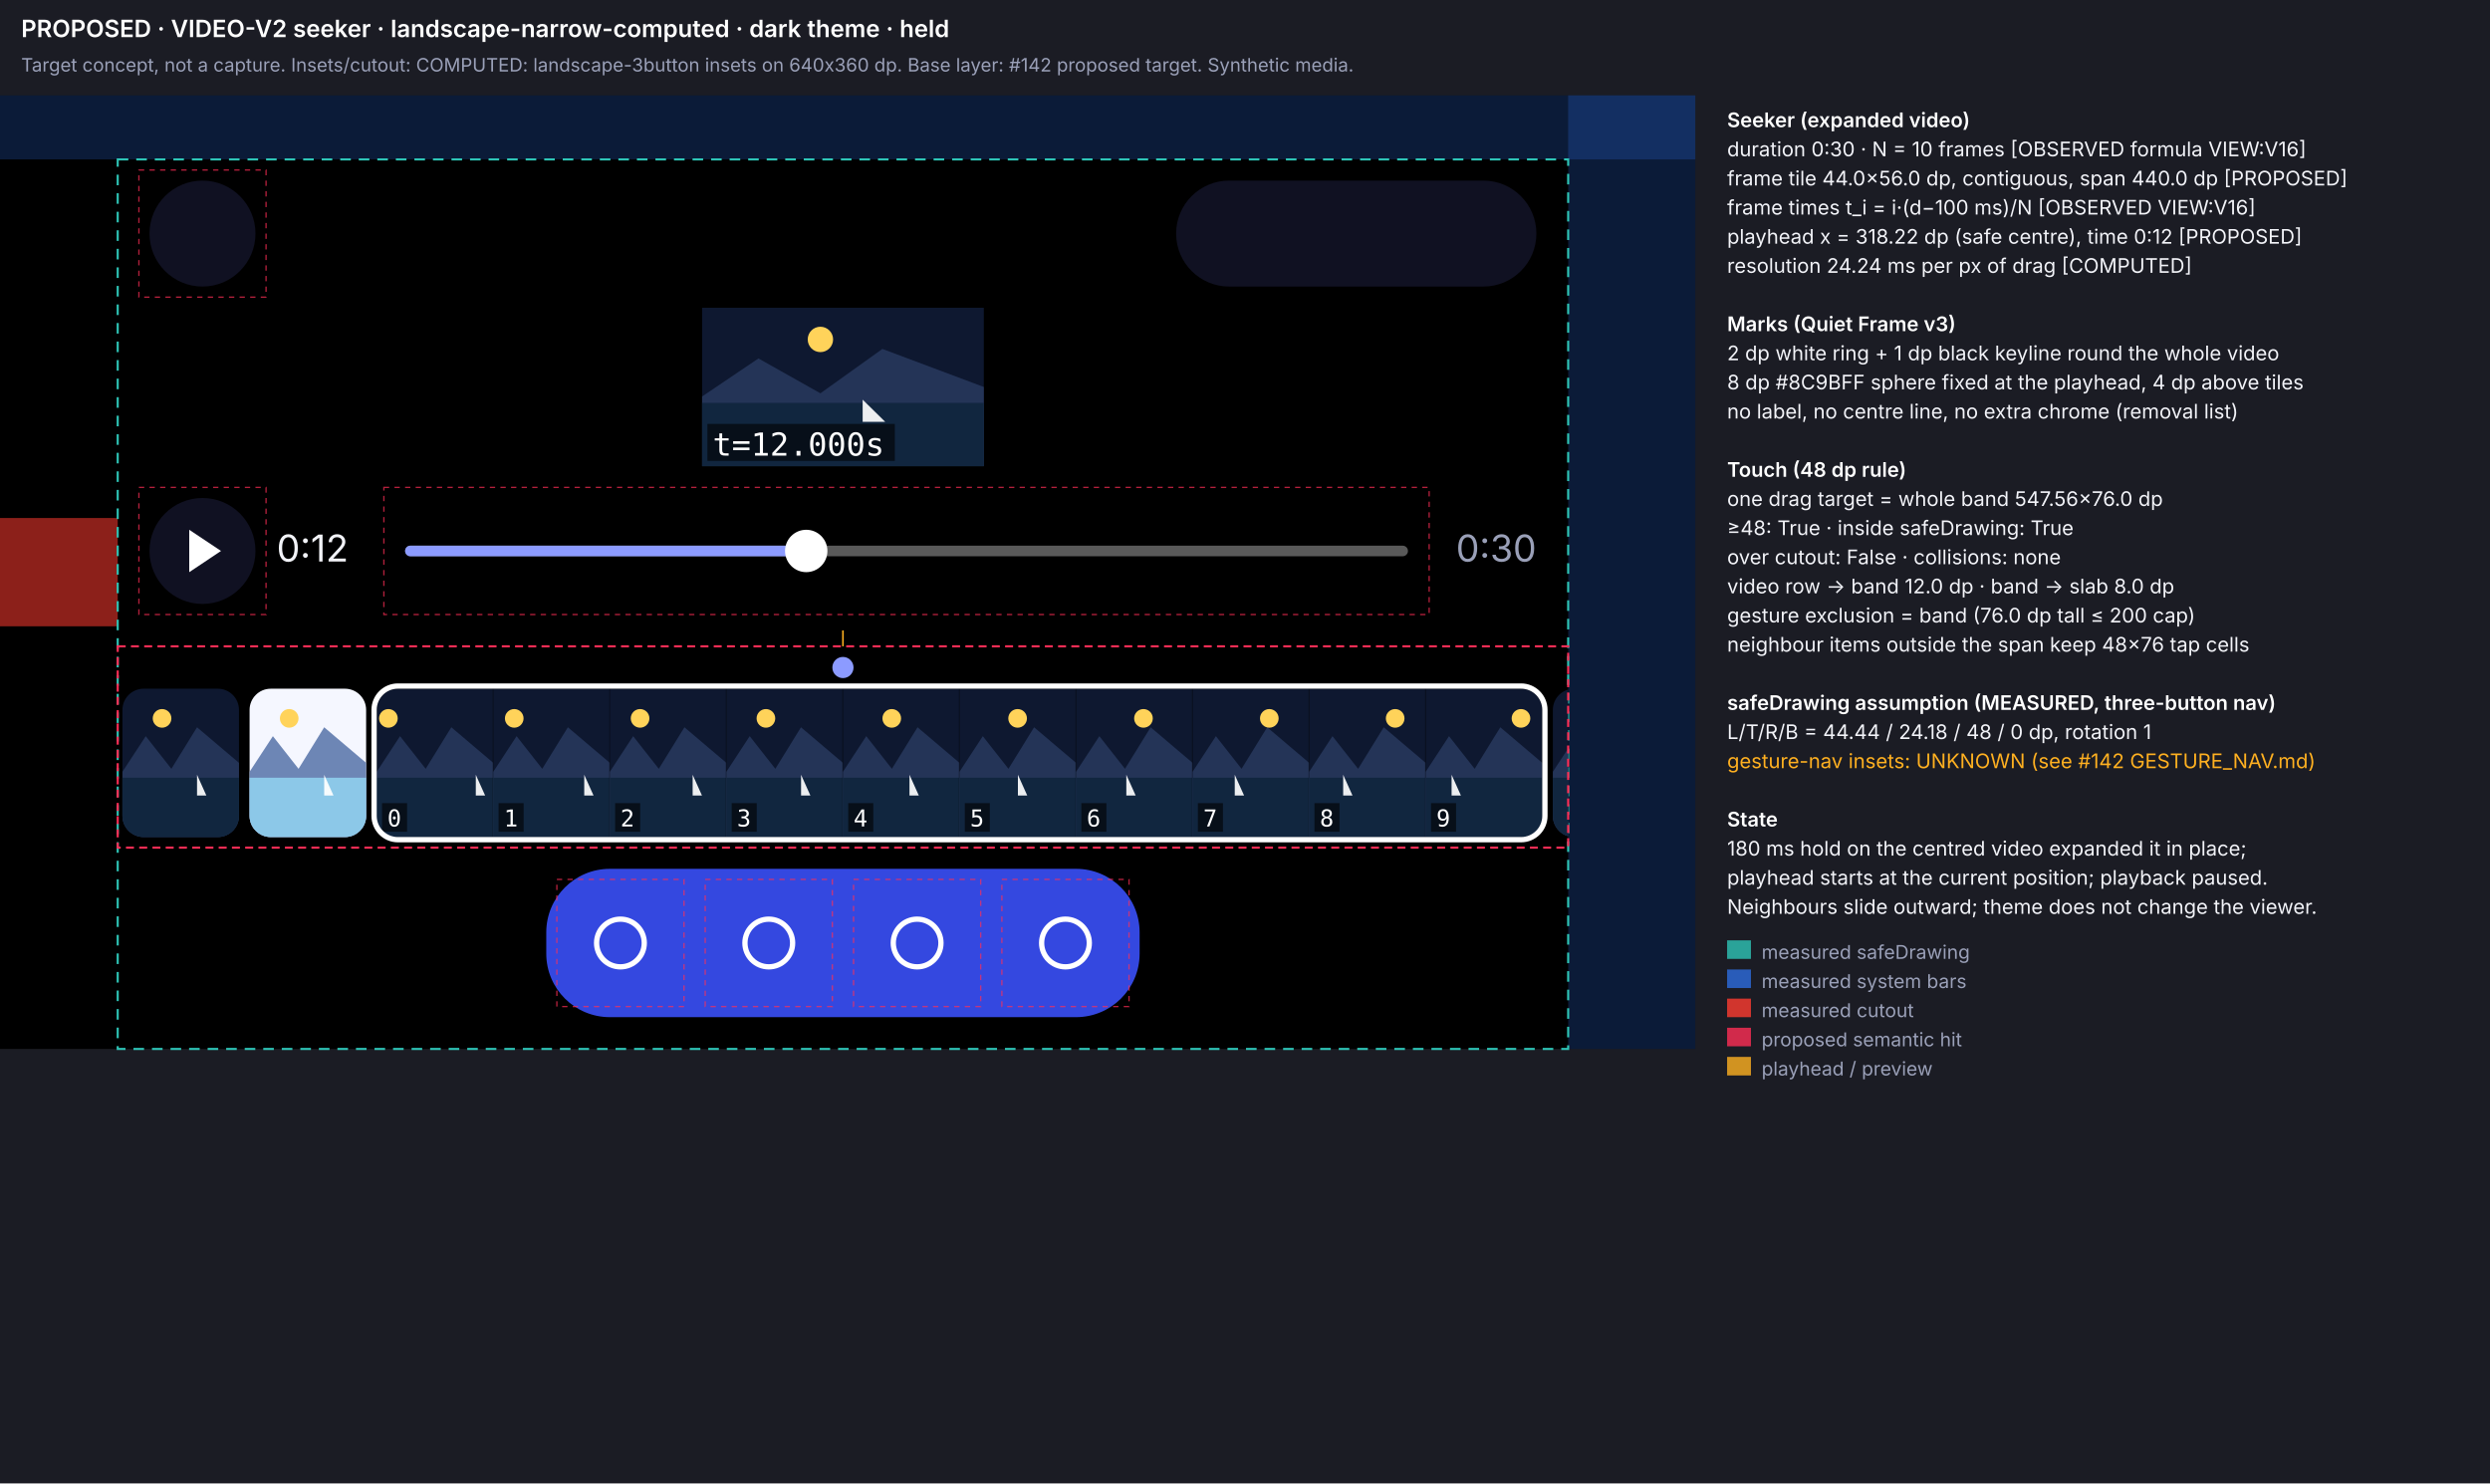
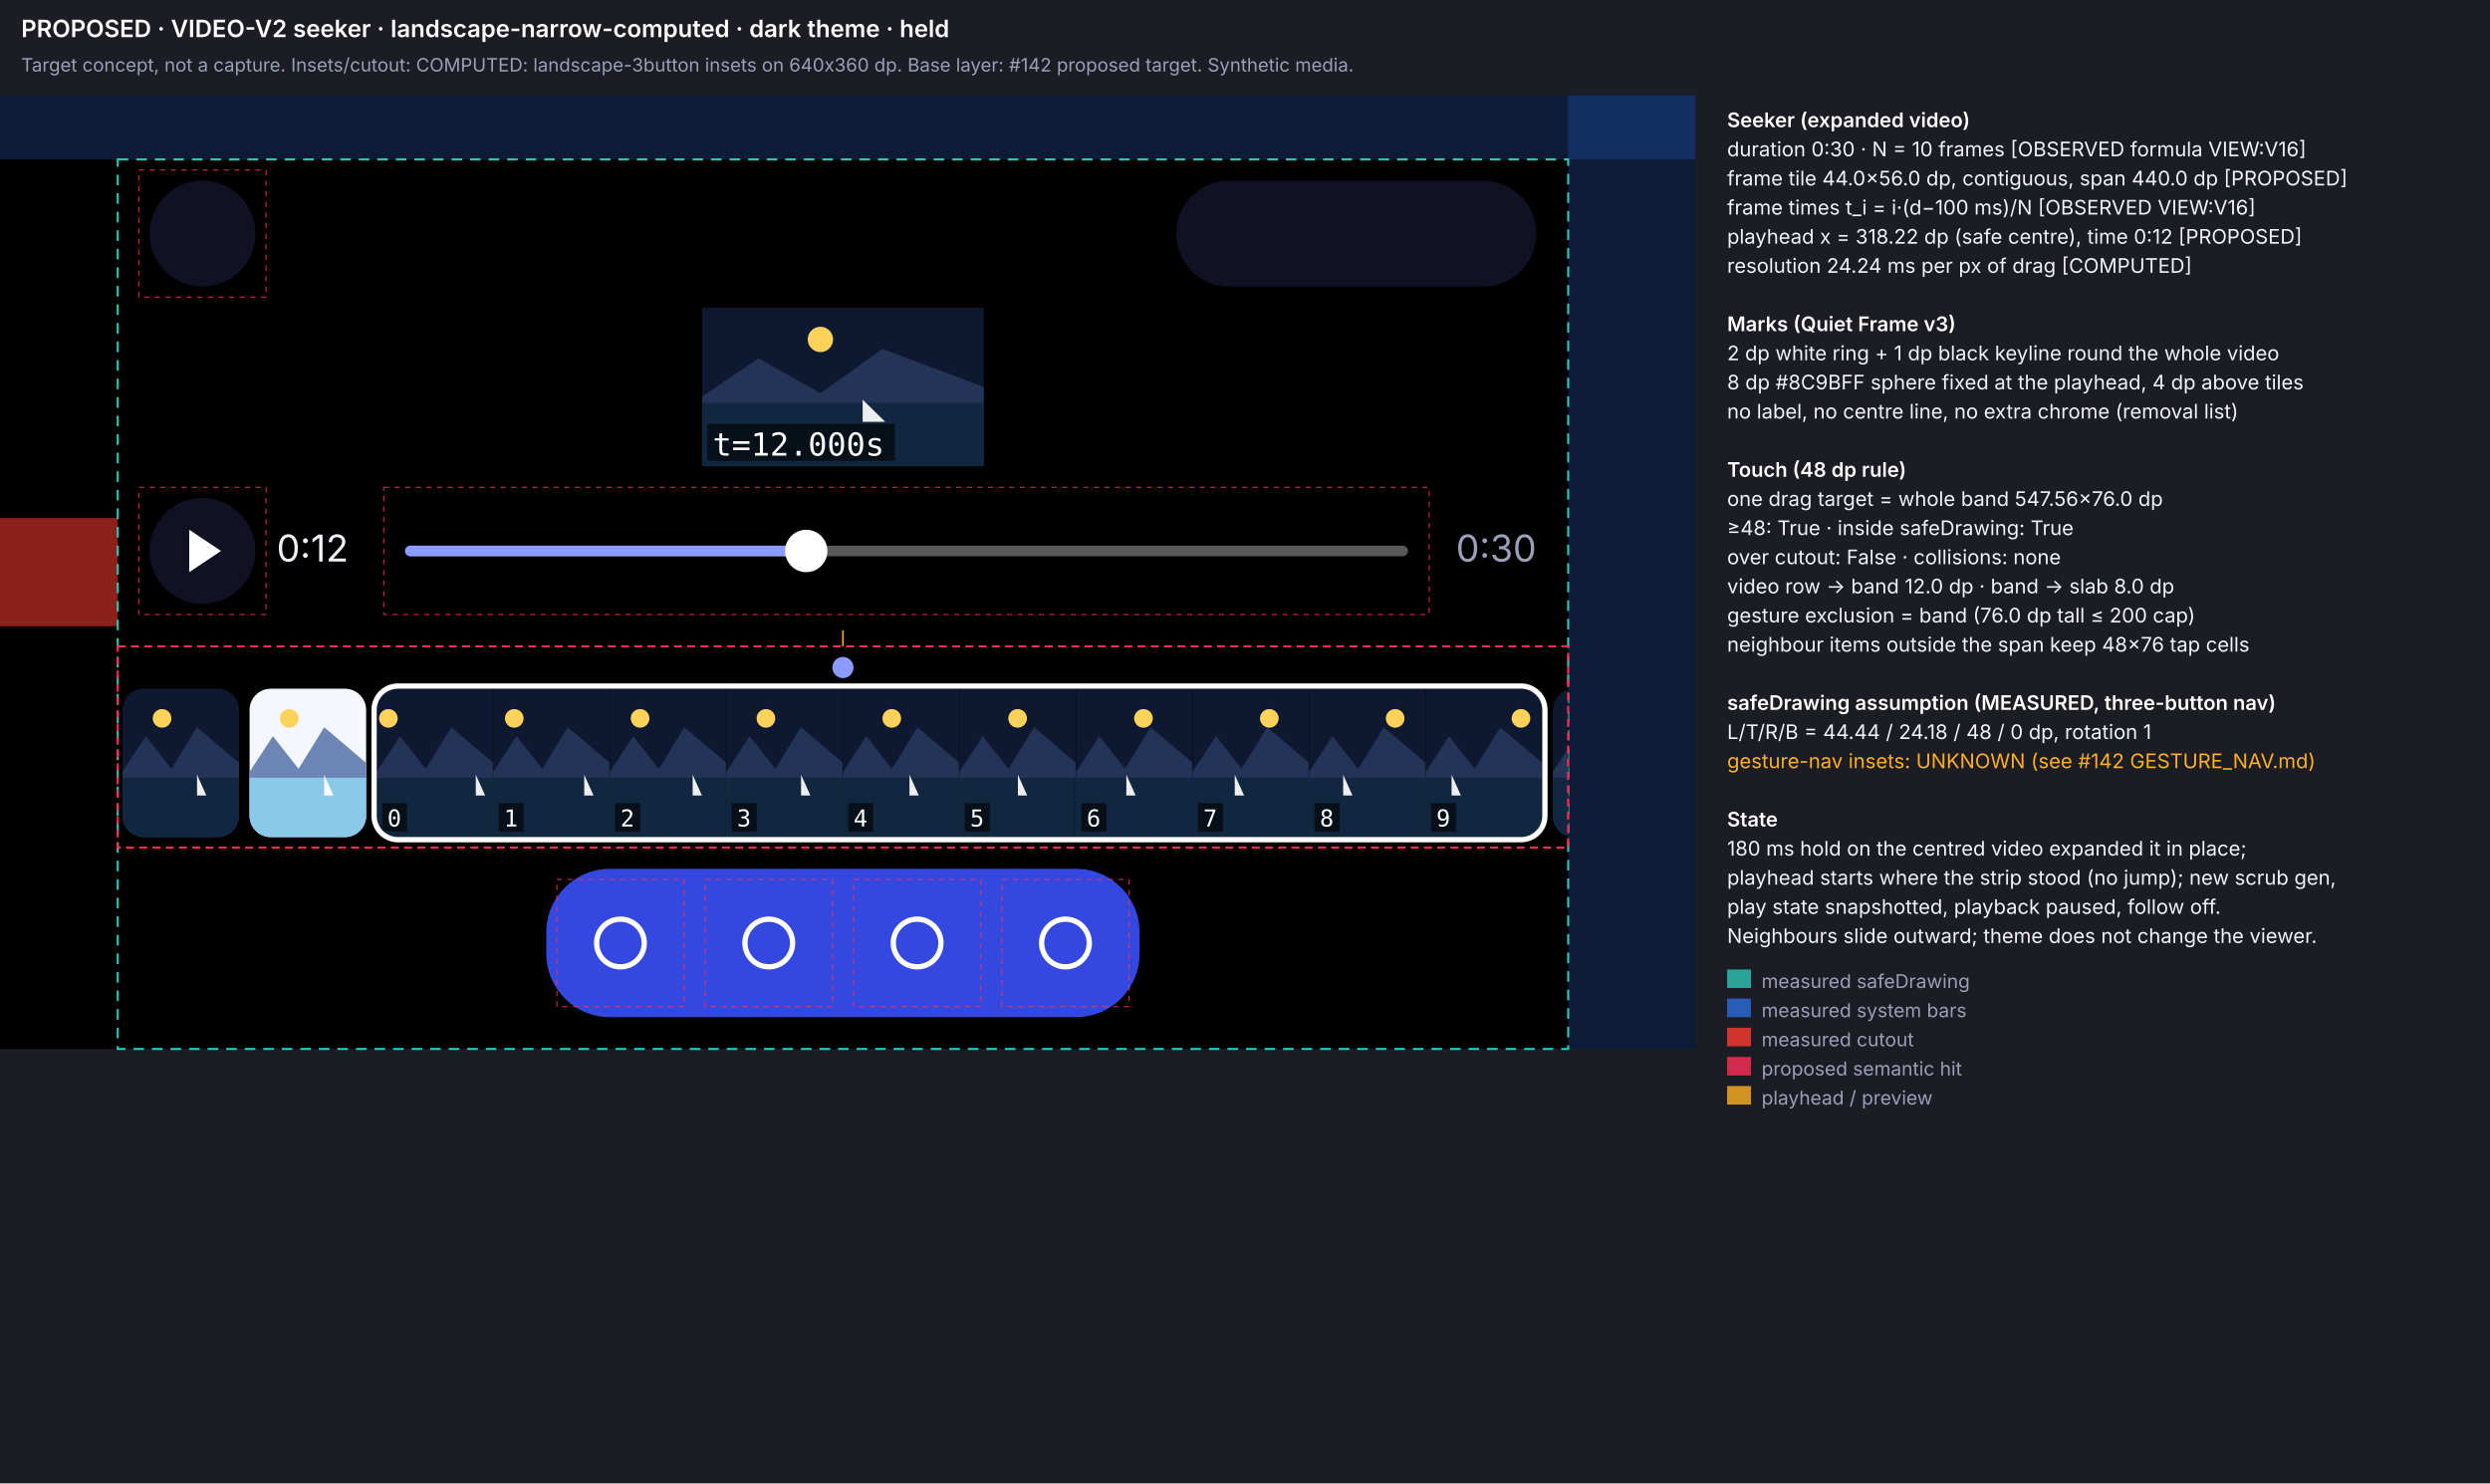
<svg xmlns="http://www.w3.org/2000/svg" viewBox="0 0 940.0 560.0" width="1880.0" height="1120.0" font-family="Funnel Sans, Inter, Arial, sans-serif">
  <rect width="940.0" height="560.0" fill="#1B1C24" />
  <text x="8" y="14" font-size="9" fill="#FFF" font-weight="600">PROPOSED · VIDEO-V2 seeker · landscape-narrow-computed · dark theme · held</text>
  <text x="8" y="27" font-size="7" fill="#9AA0B8">Target concept, not a capture. Insets/cutout: COMPUTED: landscape-3button insets on 640x360 dp. Base layer: #142 proposed target. Synthetic media.</text>
  <g transform="translate(0,36)">
    <rect width="640.0" height="360.0" fill="#000" />
    <clipPath id="media">
      <rect x="265.05" y="80.18" width="106.35" height="59.82" rx="0" />
    </clipPath>
    <g clip-path="url(#media)">
      <rect x="265.05" y="80.18" width="106.35" height="59.82" fill="#0E1830" />
      <path d="M265.05 113.68 L286.32 99.32 L309.71 112.48 L333.11 95.73 L371.39 110.09 V140.0 H265.05 Z" fill="#243457" />
      <rect x="265.05" y="116.07" width="106.35" height="23.93" fill="#11263F" />
      <circle cx="309.71" cy="92.14" r="4.79" fill="#FFD35A" />
      <path d="M325.66 123.25 l0 -8.37 l8.51 8.37 Z" fill="#FFFFFF" opacity=".92" />
      <rect x="267.05" y="124.04" width="70.76" height="13.96" fill="#000" opacity=".6" />
      <text x="269.05" y="136.0" font-size="11.96" fill="#FFF" font-family="monospace">t=12.000s</text>
    </g>
    <rect width="640.0" height="24.18" fill="#2D6CDF" opacity=".25" />
    <rect x="592.0" width="48" height="360.0" fill="#2D6CDF" opacity=".25" />
    <rect x="0.0" y="159.56" width="44.44" height="40.88" fill="#FF3B30" opacity=".55" />
    <rect x="44.44" y="24.18" width="547.56" height="335.82" fill="none" stroke="#2EC4B6" stroke-dasharray="4 3" stroke-width=".8" />
    <circle cx="76.44" cy="52.18" r="20" fill="#14152A" opacity=".8" />
    <rect x="444.0" y="32.18" width="136.0" height="40.0" rx="20" fill="#14152A" opacity=".8" />
    <rect x="152.92" y="170.0" width="378.6" height="4" rx="2" fill="#FFF" opacity=".35" />
    <rect x="152.92" y="170.0" width="151.44" height="4" rx="2" fill="#8C9BFF" />
    <circle cx="304.36" cy="172.0" r="8" fill="#FFF" />
    <circle cx="76.44" cy="172.0" r="20" fill="#14152A" opacity=".8" />
    <path d="M71.44 164.0 l12 8 l-12 8 Z" fill="#FFF" />
    <text x="104.44" y="176.0" font-size="14.0" fill="#F2F3F8">0:12</text>
    <text x="580.0" y="176.0" font-size="14.0" fill="#9AA0B8" text-anchor="end">0:30</text>
    <clipPath id="bheldband">
      <rect x="44.44" y="206.0" width="547.56" height="80.0" />
    </clipPath>
    <g clip-path="url(#bheldband)">
      <clipPath id="bheldn-11">
        <rect x="94.22" y="224.0" width="44.0" height="56.0" rx="8" />
      </clipPath>
      <g clip-path="url(#bheldn-11)">
        <rect x="94.22" y="224.0" width="44.0" height="56.0" fill="#F5F7FF" />
        <path d="M94.22 255.36 L103.02 241.92 L112.7 254.24 L122.38 238.56 L138.22 252.0 V280.0 H94.22 Z" fill="#6D86B5" />
        <rect x="94.22" y="257.6" width="44.0" height="22.4" fill="#8CC8E8" />
        <circle cx="109.18" cy="235.2" r="3.52" fill="#FFD35A" />
        <path d="M122.38 264.32 l0 -7.84 l3.52 7.84 Z" fill="#FFFFFF" opacity=".92" />
      </g>
      <clipPath id="bheldn11">
        <rect x="586.22" y="224.0" width="44.0" height="56.0" rx="8" />
      </clipPath>
      <g clip-path="url(#bheldn11)">
        <rect x="586.22" y="224.0" width="44.0" height="56.0" fill="#0E1830" />
        <path d="M586.22 255.36 L595.02 241.92 L604.7 254.24 L614.38 238.56 L630.22 252.0 V280.0 H586.22 Z" fill="#243457" />
        <rect x="586.22" y="257.6" width="44.0" height="22.4" fill="#11263F" />
        <circle cx="601.18" cy="235.2" r="3.52" fill="#FFD35A" />
        <path d="M614.38 264.32 l0 -7.84 l3.52 7.84 Z" fill="#FFFFFF" opacity=".92" />
      </g>
      <clipPath id="bheldn-12">
        <rect x="46.22" y="224.0" width="44.0" height="56.0" rx="8" />
      </clipPath>
      <g clip-path="url(#bheldn-12)">
        <rect x="46.22" y="224.0" width="44.0" height="56.0" fill="#0E1830" />
        <path d="M46.22 255.36 L55.02 241.92 L64.7 254.24 L74.38 238.56 L90.22 252.0 V280.0 H46.22 Z" fill="#243457" />
        <rect x="46.22" y="257.6" width="44.0" height="22.4" fill="#11263F" />
        <circle cx="61.18" cy="235.2" r="3.52" fill="#FFD35A" />
        <path d="M74.38 264.32 l0 -7.84 l3.52 7.84 Z" fill="#FFFFFF" opacity=".92" />
      </g>
      <clipPath id="bheldn12">
        <rect x="634.22" y="224.0" width="44.0" height="56.0" rx="8" />
      </clipPath>
      <g clip-path="url(#bheldn12)">
        <rect x="634.22" y="224.0" width="44.0" height="56.0" fill="#F5F7FF" />
        <path d="M634.22 255.36 L643.02 241.92 L652.7 254.24 L662.38 238.56 L678.22 252.0 V280.0 H634.22 Z" fill="#6D86B5" />
        <rect x="634.22" y="257.6" width="44.0" height="22.4" fill="#8CC8E8" />
        <circle cx="649.18" cy="235.2" r="3.52" fill="#FFD35A" />
        <path d="M662.38 264.32 l0 -7.84 l3.52 7.84 Z" fill="#FFFFFF" opacity=".92" />
      </g>
      <clipPath id="bheldn-13">
        <rect x="-1.78" y="224.0" width="44.0" height="56.0" rx="8" />
      </clipPath>
      <g clip-path="url(#bheldn-13)">
        <rect x="-1.78" y="224.0" width="44.0" height="56.0" fill="#F5F7FF" />
        <path d="M-1.78 255.36 L7.02 241.92 L16.7 254.24 L26.38 238.56 L42.22 252.0 V280.0 H-1.78 Z" fill="#6D86B5" />
        <rect x="-1.78" y="257.6" width="44.0" height="22.4" fill="#8CC8E8" />
        <circle cx="13.18" cy="235.2" r="3.52" fill="#FFD35A" />
        <path d="M26.38 264.32 l0 -7.84 l3.52 7.84 Z" fill="#FFFFFF" opacity=".92" />
      </g>
      <clipPath id="bheldn-14">
        <rect x="-49.78" y="224.0" width="44.0" height="56.0" rx="8" />
      </clipPath>
      <g clip-path="url(#bheldn-14)">
        <rect x="-49.78" y="224.0" width="44.0" height="56.0" fill="#0E1830" />
        <path d="M-49.78 255.36 L-40.98 241.92 L-31.3 254.24 L-21.62 238.56 L-5.78 252.0 V280.0 H-49.78 Z" fill="#243457" />
        <rect x="-49.78" y="257.6" width="44.0" height="22.4" fill="#11263F" />
        <circle cx="-34.82" cy="235.2" r="3.52" fill="#FFD35A" />
        <path d="M-21.62 264.32 l0 -7.84 l3.52 7.84 Z" fill="#FFFFFF" opacity=".92" />
      </g>
      <clipPath id="bheldspan">
        <rect x="142.22" y="224.0" width="440.0" height="56.0" rx="8" />
      </clipPath>
      <g clip-path="url(#bheldspan)">
        <rect x="142.22" y="224.0" width="44.0" height="56.0" fill="#0E1830" />
        <path d="M142.22 255.36 L151.02 241.92 L160.7 254.24 L170.38 238.56 L186.22 252.0 V280.0 H142.22 Z" fill="#243457" />
        <rect x="142.22" y="257.6" width="44.0" height="22.4" fill="#11263F" />
        <circle cx="146.62" cy="235.2" r="3.52" fill="#FFD35A" />
        <path d="M179.62 264.32 l0 -7.84 l3.52 7.84 Z" fill="#FFFFFF" opacity=".92" />
        <rect x="144.22" y="267.2" width="9.46" height="10.8" fill="#000" opacity=".6" />
        <text x="146.22" y="276.0" font-size="8.8" fill="#FFF" font-family="monospace">0</text>
        <line x1="186.22" y1="224.0" x2="186.22" y2="280.0" stroke="#000" stroke-opacity=".35" stroke-width=".5" />
        <rect x="186.22" y="224.0" width="44.0" height="56.0" fill="#0E1830" />
        <path d="M186.22 255.36 L195.02 241.92 L204.7 254.24 L214.38 238.56 L230.22 252.0 V280.0 H186.22 Z" fill="#243457" />
        <rect x="186.22" y="257.6" width="44.0" height="22.4" fill="#11263F" />
        <circle cx="194.13" cy="235.2" r="3.52" fill="#FFD35A" />
        <path d="M220.55 264.32 l0 -7.84 l3.52 7.84 Z" fill="#FFFFFF" opacity=".92" />
        <rect x="188.22" y="267.2" width="9.46" height="10.8" fill="#000" opacity=".6" />
        <text x="190.22" y="276.0" font-size="8.8" fill="#FFF" font-family="monospace">1</text>
        <line x1="230.22" y1="224.0" x2="230.22" y2="280.0" stroke="#000" stroke-opacity=".35" stroke-width=".5" />
        <rect x="230.22" y="224.0" width="44.0" height="56.0" fill="#0E1830" />
        <path d="M230.22 255.36 L239.02 241.92 L248.7 254.24 L258.38 238.56 L274.22 252.0 V280.0 H230.22 Z" fill="#243457" />
        <rect x="230.22" y="257.6" width="44.0" height="22.4" fill="#11263F" />
        <circle cx="241.64" cy="235.2" r="3.52" fill="#FFD35A" />
        <path d="M261.48 264.32 l0 -7.84 l3.52 7.84 Z" fill="#FFFFFF" opacity=".92" />
        <rect x="232.22" y="267.2" width="9.46" height="10.8" fill="#000" opacity=".6" />
        <text x="234.22" y="276.0" font-size="8.8" fill="#FFF" font-family="monospace">2</text>
        <line x1="274.22" y1="224.0" x2="274.22" y2="280.0" stroke="#000" stroke-opacity=".35" stroke-width=".5" />
        <rect x="274.22" y="224.0" width="44.0" height="56.0" fill="#0E1830" />
        <path d="M274.22 255.36 L283.02 241.92 L292.7 254.24 L302.38 238.56 L318.22 252.0 V280.0 H274.22 Z" fill="#243457" />
        <rect x="274.22" y="257.6" width="44.0" height="22.4" fill="#11263F" />
        <circle cx="289.14" cy="235.2" r="3.52" fill="#FFD35A" />
        <path d="M302.41 264.32 l0 -7.84 l3.52 7.84 Z" fill="#FFFFFF" opacity=".92" />
        <rect x="276.22" y="267.2" width="9.46" height="10.8" fill="#000" opacity=".6" />
        <text x="278.22" y="276.0" font-size="8.8" fill="#FFF" font-family="monospace">3</text>
        <line x1="318.22" y1="224.0" x2="318.22" y2="280.0" stroke="#000" stroke-opacity=".35" stroke-width=".5" />
        <rect x="318.22" y="224.0" width="44.0" height="56.0" fill="#0E1830" />
        <path d="M318.22 255.36 L327.02 241.92 L336.7 254.24 L346.38 238.56 L362.22 252.0 V280.0 H318.22 Z" fill="#243457" />
        <rect x="318.22" y="257.6" width="44.0" height="22.4" fill="#11263F" />
        <circle cx="336.65" cy="235.2" r="3.52" fill="#FFD35A" />
        <path d="M343.34 264.32 l0 -7.84 l3.52 7.84 Z" fill="#FFFFFF" opacity=".92" />
        <rect x="320.22" y="267.2" width="9.46" height="10.8" fill="#000" opacity=".6" />
        <text x="322.22" y="276.0" font-size="8.8" fill="#FFF" font-family="monospace">4</text>
        <line x1="362.22" y1="224.0" x2="362.22" y2="280.0" stroke="#000" stroke-opacity=".35" stroke-width=".5" />
        <rect x="362.22" y="224.0" width="44.0" height="56.0" fill="#0E1830" />
        <path d="M362.22 255.36 L371.02 241.92 L380.7 254.24 L390.38 238.56 L406.22 252.0 V280.0 H362.22 Z" fill="#243457" />
        <rect x="362.22" y="257.6" width="44.0" height="22.4" fill="#11263F" />
        <circle cx="384.16" cy="235.2" r="3.52" fill="#FFD35A" />
        <path d="M384.27 264.32 l0 -7.84 l3.52 7.84 Z" fill="#FFFFFF" opacity=".92" />
        <rect x="364.22" y="267.2" width="9.46" height="10.8" fill="#000" opacity=".6" />
        <text x="366.22" y="276.0" font-size="8.8" fill="#FFF" font-family="monospace">5</text>
        <line x1="406.22" y1="224.0" x2="406.22" y2="280.0" stroke="#000" stroke-opacity=".35" stroke-width=".5" />
        <rect x="406.22" y="224.0" width="44.0" height="56.0" fill="#0E1830" />
        <path d="M406.22 255.36 L415.02 241.92 L424.7 254.24 L434.38 238.56 L450.22 252.0 V280.0 H406.22 Z" fill="#243457" />
        <rect x="406.22" y="257.6" width="44.0" height="22.4" fill="#11263F" />
        <circle cx="431.67" cy="235.2" r="3.52" fill="#FFD35A" />
        <path d="M425.2 264.32 l0 -7.84 l3.52 7.84 Z" fill="#FFFFFF" opacity=".92" />
        <rect x="408.22" y="267.2" width="9.46" height="10.8" fill="#000" opacity=".6" />
        <text x="410.22" y="276.0" font-size="8.8" fill="#FFF" font-family="monospace">6</text>
        <line x1="450.22" y1="224.0" x2="450.22" y2="280.0" stroke="#000" stroke-opacity=".35" stroke-width=".5" />
        <rect x="450.22" y="224.0" width="44.0" height="56.0" fill="#0E1830" />
        <path d="M450.22 255.36 L459.02 241.92 L468.7 254.24 L478.38 238.56 L494.22 252.0 V280.0 H450.22 Z" fill="#243457" />
        <rect x="450.22" y="257.6" width="44.0" height="22.4" fill="#11263F" />
        <circle cx="479.18" cy="235.2" r="3.52" fill="#FFD35A" />
        <path d="M466.13 264.32 l0 -7.84 l3.52 7.84 Z" fill="#FFFFFF" opacity=".92" />
        <rect x="452.22" y="267.2" width="9.46" height="10.8" fill="#000" opacity=".6" />
        <text x="454.22" y="276.0" font-size="8.8" fill="#FFF" font-family="monospace">7</text>
        <line x1="494.22" y1="224.0" x2="494.22" y2="280.0" stroke="#000" stroke-opacity=".35" stroke-width=".5" />
        <rect x="494.22" y="224.0" width="44.0" height="56.0" fill="#0E1830" />
        <path d="M494.22 255.36 L503.02 241.92 L512.7 254.24 L522.38 238.56 L538.22 252.0 V280.0 H494.22 Z" fill="#243457" />
        <rect x="494.22" y="257.6" width="44.0" height="22.4" fill="#11263F" />
        <circle cx="526.69" cy="235.2" r="3.52" fill="#FFD35A" />
        <path d="M507.06 264.32 l0 -7.84 l3.52 7.84 Z" fill="#FFFFFF" opacity=".92" />
        <rect x="496.22" y="267.2" width="9.46" height="10.8" fill="#000" opacity=".6" />
        <text x="498.22" y="276.0" font-size="8.8" fill="#FFF" font-family="monospace">8</text>
        <line x1="538.22" y1="224.0" x2="538.22" y2="280.0" stroke="#000" stroke-opacity=".35" stroke-width=".5" />
        <rect x="538.22" y="224.0" width="44.0" height="56.0" fill="#0E1830" />
        <path d="M538.22 255.36 L547.02 241.92 L556.7 254.24 L566.38 238.56 L582.22 252.0 V280.0 H538.22 Z" fill="#243457" />
        <rect x="538.22" y="257.6" width="44.0" height="22.4" fill="#11263F" />
        <circle cx="574.19" cy="235.2" r="3.52" fill="#FFD35A" />
        <path d="M547.99 264.32 l0 -7.84 l3.52 7.84 Z" fill="#FFFFFF" opacity=".92" />
        <rect x="540.22" y="267.2" width="9.46" height="10.8" fill="#000" opacity=".6" />
        <text x="542.22" y="276.0" font-size="8.8" fill="#FFF" font-family="monospace">9</text>
        <line x1="582.22" y1="224.0" x2="582.22" y2="280.0" stroke="#000" stroke-opacity=".35" stroke-width=".5" />
      </g>
      <rect x="139.22" y="221.0" width="446.0" height="62.0" rx="11" fill="none" stroke="#000" stroke-width="1" />
      <rect x="141.22" y="223.0" width="442.0" height="58.0" rx="9" fill="none" stroke="#FFF" stroke-width="2" />
    </g>
    <circle cx="318.22" cy="216.0" r="5.0" fill="#000" />
    <circle cx="318.22" cy="216.0" r="4.0" fill="#8C9BFF" />
    <rect x="206.22" y="292.0" width="224.0" height="56.0" rx="24" fill="#3448E0" />
    <circle cx="234.22" cy="320.0" r="9" fill="none" stroke="#FFF" stroke-width="2" />
    <circle cx="290.22" cy="320.0" r="9" fill="none" stroke="#FFF" stroke-width="2" />
    <circle cx="346.22" cy="320.0" r="9" fill="none" stroke="#FFF" stroke-width="2" />
    <circle cx="402.22" cy="320.0" r="9" fill="none" stroke="#FFF" stroke-width="2" />
    <rect x="44.44" y="208.0" width="547.56" height="76.0" fill="none" stroke="#FF2D55" stroke-width=".8" stroke-dasharray="3 2" />
    <rect x="52.44" y="148.0" width="48.0" height="48.0" fill="none" stroke="#FF2D55" stroke-width=".5" stroke-dasharray="2 2" opacity=".7" />
    <rect x="144.92" y="148.0" width="394.6" height="48.0" fill="none" stroke="#FF2D55" stroke-width=".5" stroke-dasharray="2 2" opacity=".7" />
    <rect x="210.22" y="296.0" width="48.0" height="48.0" fill="none" stroke="#FF2D55" stroke-width=".5" stroke-dasharray="2 2" opacity=".7" />
    <rect x="266.22" y="296.0" width="48.0" height="48.0" fill="none" stroke="#FF2D55" stroke-width=".5" stroke-dasharray="2 2" opacity=".7" />
    <rect x="322.22" y="296.0" width="48.0" height="48.0" fill="none" stroke="#FF2D55" stroke-width=".5" stroke-dasharray="2 2" opacity=".7" />
    <rect x="378.22" y="296.0" width="48.0" height="48.0" fill="none" stroke="#FF2D55" stroke-width=".5" stroke-dasharray="2 2" opacity=".7" />
    <rect x="52.44" y="28.18" width="48.0" height="48.0" fill="none" stroke="#FF2D55" stroke-width=".5" stroke-dasharray="2 2" opacity=".7" />
    <line x1="318.22" y1="202.0" x2="318.22" y2="208.0" stroke="#FFB020" stroke-width=".6" />
  </g>
  <g transform="translate(652.0,48)">
    <text x="0" y="0" font-size="7.6" fill="#FFF" font-weight="600">Seeker (expanded video)</text>
    <text x="0" y="11" font-size="7.6" fill="#F2F3F8" font-weight="400">duration 0:30 · N = 10 frames  [OBSERVED formula VIEW:V16]</text>
    <text x="0" y="22" font-size="7.6" fill="#F2F3F8" font-weight="400">frame tile 44.0×56.0 dp, contiguous, span 440.0 dp  [PROPOSED]</text>
    <text x="0" y="33" font-size="7.6" fill="#F2F3F8" font-weight="400">frame times t_i = i·(d−100 ms)/N  [OBSERVED VIEW:V16]</text>
    <text x="0" y="44" font-size="7.6" fill="#F2F3F8" font-weight="400">playhead x = 318.22 dp (safe centre), time 0:12  [PROPOSED]</text>
    <text x="0" y="55" font-size="7.6" fill="#F2F3F8" font-weight="400">resolution 24.24 ms per px of drag  [COMPUTED]</text>
    <text x="0" y="66" font-size="7.6" fill="#F2F3F8" font-weight="400" />
    <text x="0" y="77" font-size="7.6" fill="#FFF" font-weight="600">Marks (Quiet Frame v3)</text>
    <text x="0" y="88" font-size="7.6" fill="#F2F3F8" font-weight="400">2 dp white ring + 1 dp black keyline round the whole video</text>
    <text x="0" y="99" font-size="7.6" fill="#F2F3F8" font-weight="400">8 dp #8C9BFF sphere fixed at the playhead, 4 dp above tiles</text>
    <text x="0" y="110" font-size="7.6" fill="#F2F3F8" font-weight="400">no label, no centre line, no extra chrome (removal list)</text>
    <text x="0" y="121" font-size="7.6" fill="#F2F3F8" font-weight="400" />
    <text x="0" y="132" font-size="7.6" fill="#FFF" font-weight="600">Touch (48 dp rule)</text>
    <text x="0" y="143" font-size="7.6" fill="#F2F3F8" font-weight="400">one drag target = whole band 547.56×76.0 dp</text>
    <text x="0" y="154" font-size="7.6" fill="#F2F3F8" font-weight="400">≥48: True · inside safeDrawing: True</text>
    <text x="0" y="165" font-size="7.6" fill="#F2F3F8" font-weight="400">over cutout: False · collisions: none</text>
    <text x="0" y="176" font-size="7.6" fill="#F2F3F8" font-weight="400">video row → band 12.0 dp · band → slab 8.0 dp</text>
    <text x="0" y="187" font-size="7.6" fill="#F2F3F8" font-weight="400">gesture exclusion = band (76.0 dp tall ≤ 200 cap)</text>
    <text x="0" y="198" font-size="7.6" fill="#F2F3F8" font-weight="400">neighbour items outside the span keep 48×76 tap cells</text>
    <text x="0" y="209" font-size="7.6" fill="#F2F3F8" font-weight="400" />
    <text x="0" y="220" font-size="7.6" fill="#FFF" font-weight="600">safeDrawing assumption (MEASURED, three-button nav)</text>
    <text x="0" y="231" font-size="7.6" fill="#F2F3F8" font-weight="400">L/T/R/B = 44.44 / 24.18 / 48 / 0 dp, rotation 1</text>
    <text x="0" y="242" font-size="7.6" fill="#FFB020" font-weight="400">gesture-nav insets: UNKNOWN (see #142 GESTURE_NAV.md)</text>
    <text x="0" y="253" font-size="7.6" fill="#F2F3F8" font-weight="400" />
    <text x="0" y="264" font-size="7.6" fill="#FFF" font-weight="600">State</text>
    <text x="0" y="275" font-size="7.6" fill="#F2F3F8" font-weight="400">180 ms hold on the centred video expanded it in place;</text>
-     <text x="0" y="286" font-size="7.6" fill="#F2F3F8" font-weight="400">playhead starts at the current position; playback paused.</text>
-     <text x="0" y="297" font-size="7.6" fill="#F2F3F8" font-weight="400">Neighbours slide outward; theme does not change the viewer.</text>
-     <rect x="0" y="307" width="9" height="7" fill="#2EC4B6" opacity=".8" />
-     <text x="13" y="314" font-size="7.2" fill="#9AA0B8">measured safeDrawing</text>
-     <rect x="0" y="318" width="9" height="7" fill="#2D6CDF" opacity=".8" />
-     <text x="13" y="325" font-size="7.2" fill="#9AA0B8">measured system bars</text>
-     <rect x="0" y="329" width="9" height="7" fill="#FF3B30" opacity=".8" />
-     <text x="13" y="336" font-size="7.2" fill="#9AA0B8">measured cutout</text>
-     <rect x="0" y="340" width="9" height="7" fill="#FF2D55" opacity=".8" />
-     <text x="13" y="347" font-size="7.2" fill="#9AA0B8">proposed semantic hit</text>
-     <rect x="0" y="351" width="9" height="7" fill="#FFB020" opacity=".8" />
-     <text x="13" y="358" font-size="7.2" fill="#9AA0B8">playhead / preview</text>
+     <text x="0" y="286" font-size="7.6" fill="#F2F3F8" font-weight="400">playhead starts where the strip stood (no jump); new scrub gen,</text>
+     <text x="0" y="297" font-size="7.6" fill="#F2F3F8" font-weight="400">play state snapshotted, playback paused, follow off.</text>
+     <text x="0" y="308" font-size="7.6" fill="#F2F3F8" font-weight="400">Neighbours slide outward; theme does not change the viewer.</text>
+     <rect x="0" y="318" width="9" height="7" fill="#2EC4B6" opacity=".8" />
+     <text x="13" y="325" font-size="7.2" fill="#9AA0B8">measured safeDrawing</text>
+     <rect x="0" y="329" width="9" height="7" fill="#2D6CDF" opacity=".8" />
+     <text x="13" y="336" font-size="7.2" fill="#9AA0B8">measured system bars</text>
+     <rect x="0" y="340" width="9" height="7" fill="#FF3B30" opacity=".8" />
+     <text x="13" y="347" font-size="7.2" fill="#9AA0B8">measured cutout</text>
+     <rect x="0" y="351" width="9" height="7" fill="#FF2D55" opacity=".8" />
+     <text x="13" y="358" font-size="7.2" fill="#9AA0B8">proposed semantic hit</text>
+     <rect x="0" y="362" width="9" height="7" fill="#FFB020" opacity=".8" />
+     <text x="13" y="369" font-size="7.2" fill="#9AA0B8">playhead / preview</text>
  </g>
</svg>
